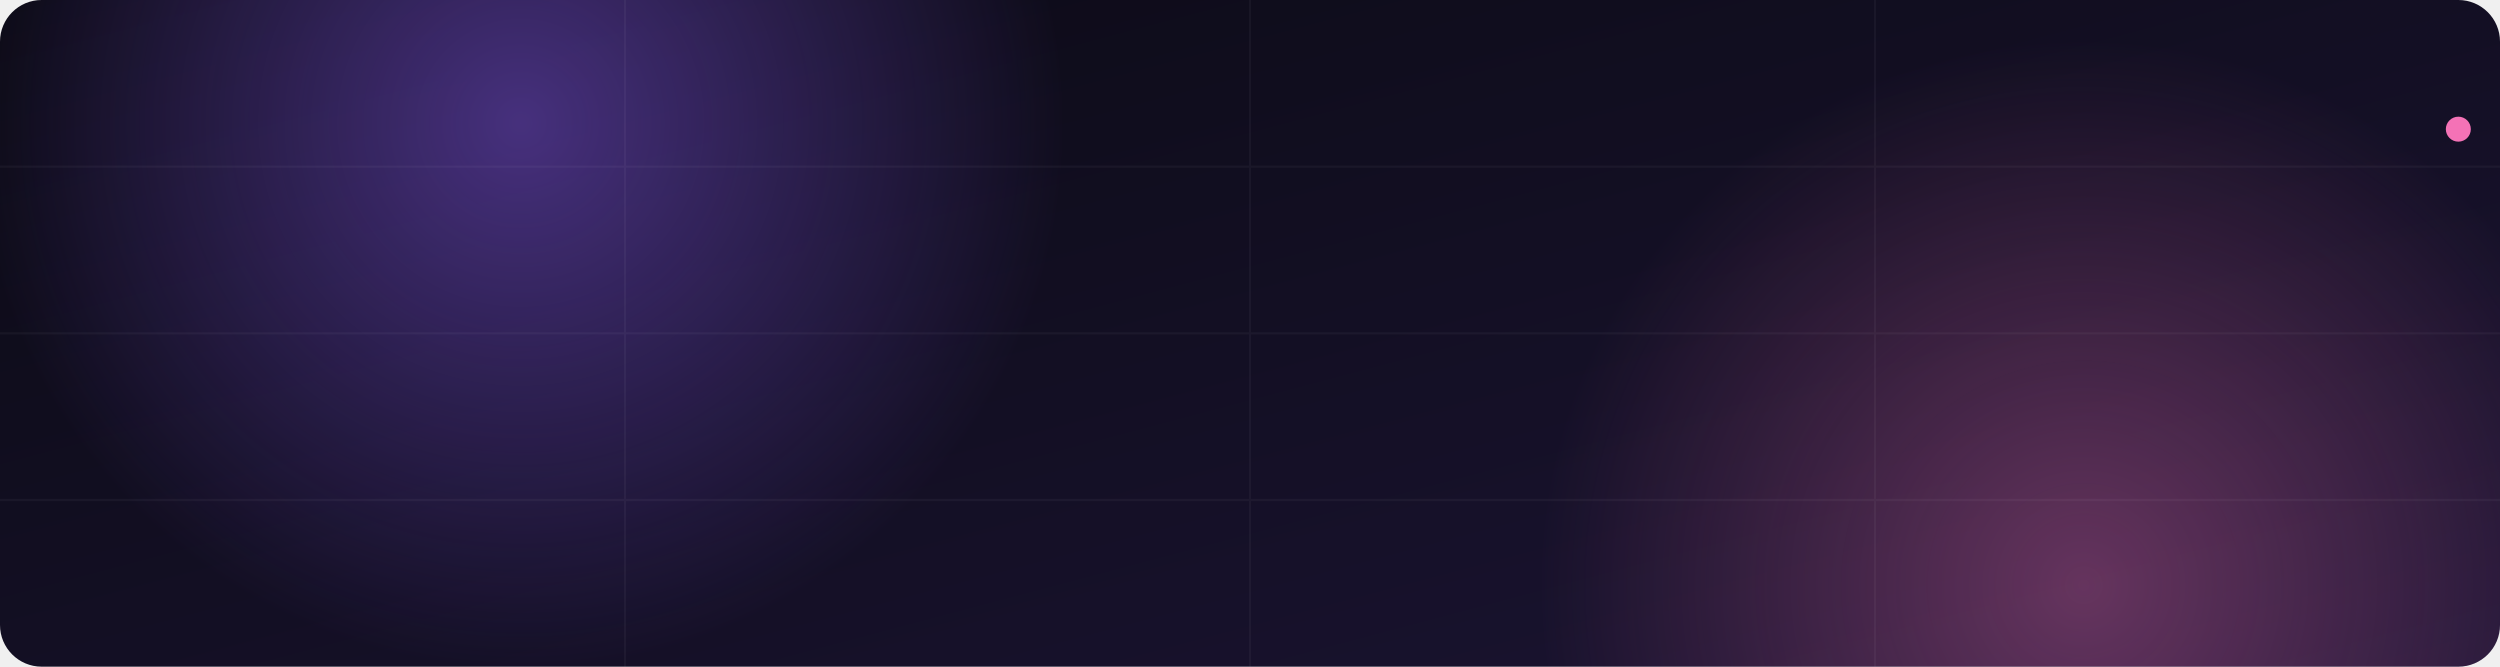
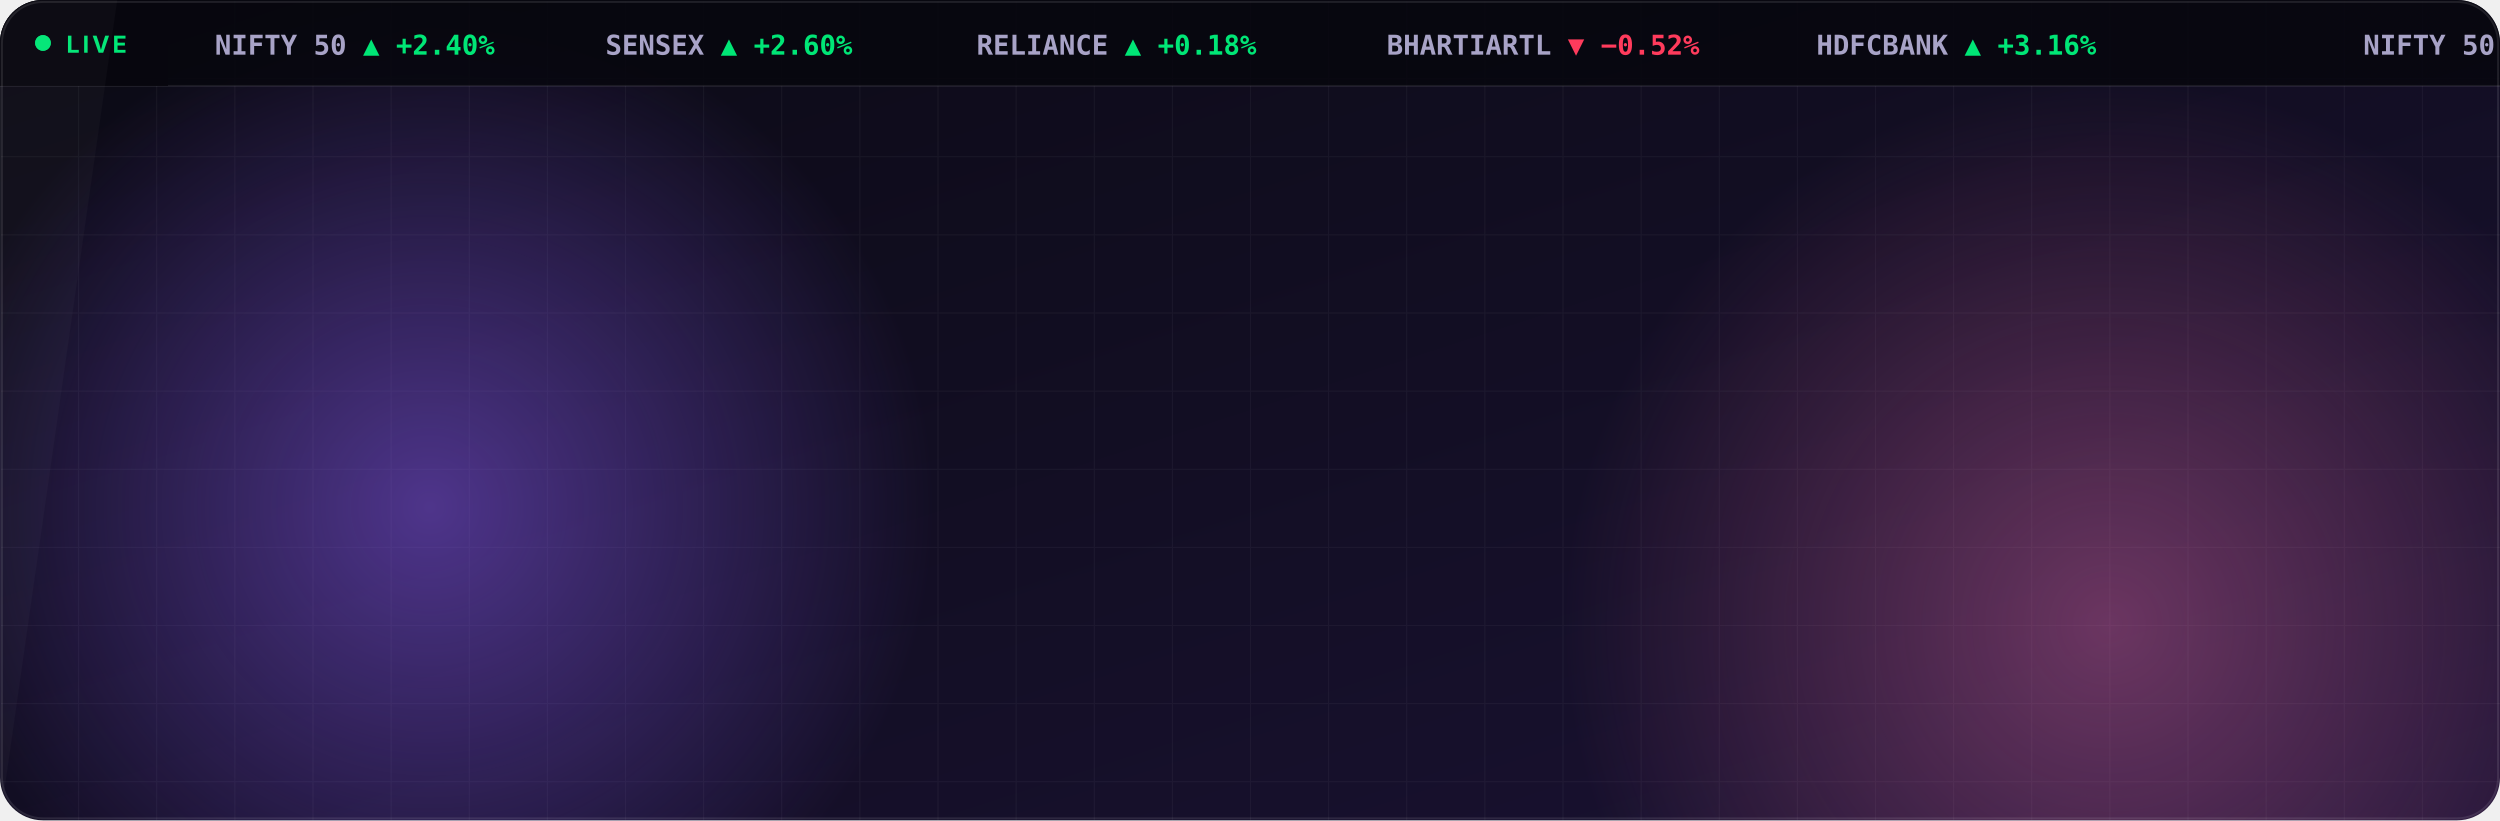
- <svg xmlns="http://www.w3.org/2000/svg" width="1200" height="320" viewBox="0 0 1200 320">
+ <svg xmlns="http://www.w3.org/2000/svg" width="1280" height="420" viewBox="0 0 1280 420" font-family="Inter,'Segoe UI',Helvetica,Arial,sans-serif">
  <defs>
    <linearGradient id="bg" x1="0" y1="0" x2="1" y2="1">
      <stop offset="0" stop-color="#0B0A14" />
-       <stop offset="1" stop-color="#1B1433" />
+       <stop offset="1" stop-color="#1A1233" />
    </linearGradient>
-     <linearGradient id="txt" x1="0" y1="0" x2="1" y2="0">
+     <linearGradient id="g" x1="0" y1="0" x2="1" y2="0">
+       <stop offset="0" stop-color="#8B5CF6" />
+       <stop offset="1" stop-color="#F472B6" />
+     </linearGradient>
+     <linearGradient id="gv" x1="0" y1="0" x2="0" y2="1">
      <stop offset="0" stop-color="#8B5CF6" />
      <stop offset="1" stop-color="#F472B6" />
    </linearGradient>
    <linearGradient id="line" x1="0" y1="0" x2="1" y2="0">
-       <stop offset="0" stop-color="#8B5CF6" stop-opacity="0" />
-       <stop offset="0.5" stop-color="#8B5CF6" />
-       <stop offset="1" stop-color="#F472B6" />
+       <stop offset="0" stop-color="#8B5CF6" />
+       <stop offset="0.6" stop-color="#C084FC" />
+       <stop offset="1" stop-color="#00E676" />
    </linearGradient>
-     <linearGradient id="fill" x1="0" y1="0" x2="0" y2="1">
-       <stop offset="0" stop-color="#8B5CF6" stop-opacity="0.35" />
+     <linearGradient id="area" x1="0" y1="0" x2="0" y2="1">
+       <stop offset="0" stop-color="#8B5CF6" stop-opacity="0.38" />
      <stop offset="1" stop-color="#8B5CF6" stop-opacity="0" />
    </linearGradient>
-     <radialGradient id="blobA">
-       <stop offset="0" stop-color="#8B5CF6" stop-opacity="0.45" />
+     <radialGradient id="oa">
+       <stop offset="0" stop-color="#8B5CF6" stop-opacity="0.5" />
      <stop offset="1" stop-color="#8B5CF6" stop-opacity="0" />
    </radialGradient>
-     <radialGradient id="blobB">
-       <stop offset="0" stop-color="#F472B6" stop-opacity="0.35" />
+     <radialGradient id="ob">
+       <stop offset="0" stop-color="#F472B6" stop-opacity="0.38" />
      <stop offset="1" stop-color="#F472B6" stop-opacity="0" />
    </radialGradient>
+     <pattern id="grid" width="40" height="40" patternUnits="userSpaceOnUse">
+       <path d="M40 0H0V40" fill="none" stroke="#fff" stroke-opacity="0.04" />
+     </pattern>
+     <filter id="glow" x="-50%" y="-50%" width="200%" height="200%">
+       <feGaussianBlur stdDeviation="5" result="b" />
+       <feMerge>
+         <feMergeNode in="b" />
+         <feMergeNode in="SourceGraphic" />
+       </feMerge>
+     </filter>
    <clipPath id="c">
-       <rect width="1200" height="320" rx="20" />
+       <rect width="1280" height="420" rx="22" />
+     </clipPath>
+     <clipPath id="tk">
+       <rect x="0" y="0" width="1280" height="44" />
    </clipPath>
  </defs>
  <style>
-     .a{animation:drift 9s ease-in-out infinite alternate}
-     .b{animation:drift 12s ease-in-out infinite alternate-reverse}
-     @keyframes drift{from{transform:translate(0,0)}to{transform:translate(60px,30px)}}
-     .draw{stroke-dasharray:1400;stroke-dashoffset:1400;animation:draw 3.5s ease-out forwards}
+     .oa{animation:da 10s ease-in-out infinite alternate}
+     .ob{animation:db 13s ease-in-out infinite alternate}
+     @keyframes da{to{transform:translate(120px,50px)}}
+     @keyframes db{to{transform:translate(-140px,-40px)}}
+     .tick{animation:scroll 34s linear infinite}
+     @keyframes scroll{to{transform:translateX(-1100px)}}
+     .draw{stroke-dasharray:1200;stroke-dashoffset:1200;animation:draw 3.2s .6s cubic-bezier(.4,0,.2,1) forwards}
    @keyframes draw{to{stroke-dashoffset:0}}
-     .area{opacity:0;animation:fade 1.5s 2.5s ease-out forwards}
+     .area{opacity:0;animation:fade 1.4s 2.4s ease-out forwards}
    @keyframes fade{to{opacity:1}}
-     .in{opacity:0;transform:translateY(14px);animation:rise 1s ease-out forwards}
-     .d1{animation-delay:.2s}.d2{animation-delay:.6s}.d3{animation-delay:1s}
+     .rise{opacity:0;transform:translateY(18px);animation:rise .9s ease-out forwards}
    @keyframes rise{to{opacity:1;transform:none}}
-     .dot{animation:pulse 1.6s ease-in-out infinite}
-     @keyframes pulse{50%{opacity:.25}}
-     text{font-family:-apple-system,'Segoe UI',Helvetica,Arial,sans-serif}
+     .bar{transform-box:fill-box;transform-origin:bottom;transform:scaleY(0);animation:grow .9s cubic-bezier(.3,1.4,.5,1) forwards}
+     @keyframes grow{to{transform:scaleY(1)}}
+     .pulse{transform-box:fill-box;transform-origin:center;animation:pulse 2s ease-out infinite}
+     @keyframes pulse{0%{transform:scale(1);opacity:.7}100%{transform:scale(4.5);opacity:0}}
+     .bolt{transform-box:fill-box;transform-origin:center;animation:bob 3.4s ease-in-out infinite}
+     @keyframes bob{0%,100%{transform:translateY(0) rotate(0)}50%{transform:translateY(-6px) rotate(-4deg)}}
+     .shine{animation:shine 5s ease-in-out 3s infinite}
+     @keyframes shine{0%{transform:translateX(-300px)}60%,100%{transform:translateX(900px)}}
+     .blink{animation:blink 1.1s steps(2) infinite}
+     @keyframes blink{50%{opacity:0}}
+     @media (prefers-reduced-motion:reduce){*{animation:none!important;opacity:1!important;transform:none!important;stroke-dashoffset:0!important}}
  </style>
  <g clip-path="url(#c)">
-     <rect width="1200" height="320" fill="url(#bg)" />
-     <circle class="a" cx="250" cy="60" r="260" fill="url(#blobA)" />
-     <circle class="b" cx="1000" cy="280" r="260" fill="url(#blobB)" />
-     <g stroke="#ffffff" stroke-opacity="0.04">
-       <path d="M0 80H1200M0 160H1200M0 240H1200M300 0V320M600 0V320M900 0V320" />
+     <rect width="1280" height="420" fill="url(#bg)" />
+     <rect width="1280" height="420" fill="url(#grid)" />
+     <circle class="oa" cx="220" cy="260" r="260" fill="url(#oa)" />
+     <circle class="ob" cx="1080" cy="320" r="280" fill="url(#ob)" />
+     <rect width="1280" height="44" fill="#07060E" fill-opacity="0.85" />
+     <line x1="0" y1="44" x2="1280" y2="44" stroke="#fff" stroke-opacity="0.08" />
+     <g clip-path="url(#tk)">
+       <g class="tick" font-family="'SF Mono',Menlo,Consolas,monospace" font-size="14" font-weight="600">
+         <g id="items">
+           <text x="110" y="28" fill="#A8A3C7">NIFTY 50 <tspan fill="#00E676">▲ +2.40%</tspan>
+           </text>
+           <text x="310" y="28" fill="#A8A3C7">SENSEX <tspan fill="#00E676">▲ +2.60%</tspan>
+           </text>
+           <text x="500" y="28" fill="#A8A3C7">RELIANCE <tspan fill="#00E676">▲ +0.18%</tspan>
+           </text>
+           <text x="710" y="28" fill="#A8A3C7">BHARTIARTL <tspan fill="#FF3B5C">▼ −0.52%</tspan>
+           </text>
+           <text x="930" y="28" fill="#A8A3C7">HDFCBANK <tspan fill="#00E676">▲ +3.16%</tspan>
+           </text>
+         </g>
+         <g transform="translate(1100 0)">
+           <text x="110" y="28" fill="#A8A3C7">NIFTY 50 <tspan fill="#00E676">▲ +2.40%</tspan>
+           </text>
+           <text x="310" y="28" fill="#A8A3C7">SENSEX <tspan fill="#00E676">▲ +2.60%</tspan>
+           </text>
+           <text x="500" y="28" fill="#A8A3C7">RELIANCE <tspan fill="#00E676">▲ +0.18%</tspan>
+           </text>
+           <text x="710" y="28" fill="#A8A3C7">BHARTIARTL <tspan fill="#FF3B5C">▼ −0.52%</tspan>
+           </text>
+           <text x="930" y="28" fill="#A8A3C7">HDFCBANK <tspan fill="#00E676">▲ +3.16%</tspan>
+           </text>
+         </g>
+         <g transform="translate(2200 0)">
+           <text x="110" y="28" fill="#A8A3C7">NIFTY 50 <tspan fill="#00E676">▲ +2.40%</tspan>
+           </text>
+           <text x="310" y="28" fill="#A8A3C7">SENSEX <tspan fill="#00E676">▲ +2.60%</tspan>
+           </text>
+         </g>
+       </g>
    </g>
-     <path class="area" d="M0 250 C120 240 160 200 260 215 S420 150 520 170 S700 90 800 110 S1000 40 1200 60 V320 H0Z" fill="url(#fill)" />
-     <path class="draw" d="M0 250 C120 240 160 200 260 215 S420 150 520 170 S700 90 800 110 S1000 40 1200 60" fill="none" stroke="url(#line)" stroke-width="3" stroke-linecap="round" />
-     <circle class="dot" cx="1180" cy="62" r="6" fill="#F472B6" />
-     <text class="in d1" x="600" y="140" text-anchor="middle" font-size="76" font-weight="800" fill="url(#txt)">FinSight AI</text>
-     <text class="in d2" x="600" y="190" text-anchor="middle" font-size="24" fill="#E7E4FF">Research Indian stocks. Track a portfolio. Ask an AI.</text>
-     <text class="in d3" x="600" y="232" text-anchor="middle" font-size="16" letter-spacing="3" fill="#A29FC0">LIVE DATA · 265 NSE STOCKS · GEMINI ANALYSIS</text>
+     <rect width="86" height="44" fill="#07060E" />
+     <circle cx="22" cy="22" r="4" fill="#00E676" />
+     <circle class="pulse" cx="22" cy="22" r="4" fill="#00E676" />
+     <text x="34" y="27" font-size="12" font-weight="700" fill="#00E676" letter-spacing="1.5">LIVE</text>
+     <g class="rise" style="animation-delay:.2s">
+       <g class="bolt">
+         <rect x="80" y="110" width="76" height="76" rx="20" fill="url(#gv)" filter="url(#glow)" />
+         <path d="M122 127 L100 157 H117 L112 178 L136 146 H119 Z" fill="#fff" />
+       </g>
+     </g>
+     <g class="rise" style="animation-delay:.45s">
+       <text x="176" y="170" font-size="70" font-weight="800" fill="#fff" letter-spacing="-2">FinSight <tspan fill="url(#g)">AI</tspan>
+       </text>
+     </g>
+     <g class="rise" style="animation-delay:.8s">
+       <text x="82" y="228" font-size="24" fill="#C9C5E6" font-weight="500">Research Indian stocks with live data and an AI that</text>
+       <text x="82" y="259" font-size="24" fill="#C9C5E6" font-weight="500">shows its sources<tspan class="blink" fill="#8B5CF6">▍</tspan>
+       </text>
+     </g>
+     <g font-size="14" font-weight="600" fill="#D8D2FF">
+       <g class="rise" style="animation-delay:1.2s">
+         <rect x="82" y="300" width="92" height="34" rx="17" fill="#8B5CF6" fill-opacity="0.15" stroke="#8B5CF6" stroke-opacity="0.5" />
+         <text x="128" y="322" text-anchor="middle">React 19</text>
+       </g>
+       <g class="rise" style="animation-delay:1.35s">
+         <rect x="184" y="300" width="94" height="34" rx="17" fill="#8B5CF6" fill-opacity="0.15" stroke="#8B5CF6" stroke-opacity="0.5" />
+         <text x="231" y="322" text-anchor="middle">Node API</text>
+       </g>
+       <g class="rise" style="animation-delay:1.5s">
+         <rect x="288" y="300" width="100" height="34" rx="17" fill="#8B5CF6" fill-opacity="0.15" stroke="#8B5CF6" stroke-opacity="0.5" />
+         <text x="338" y="322" text-anchor="middle">MongoDB</text>
+       </g>
+       <g class="rise" style="animation-delay:1.65s">
+         <rect x="398" y="300" width="110" height="34" rx="17" fill="#F472B6" fill-opacity="0.15" stroke="#F472B6" stroke-opacity="0.5" />
+         <text x="453" y="322" text-anchor="middle">Gemini AI</text>
+       </g>
+       <g class="rise" style="animation-delay:1.8s">
+         <rect x="518" y="300" width="104" height="34" rx="17" fill="#00E676" fill-opacity="0.12" stroke="#00E676" stroke-opacity="0.45" />
+         <text x="570" y="322" text-anchor="middle">265 stocks</text>
+       </g>
+     </g>
+     <g class="rise" style="animation-delay:.5s">
+       <rect x="700" y="86" width="500" height="290" rx="22" fill="#14112A" fill-opacity="0.86" stroke="#fff" stroke-opacity="0.1" />
+       <text x="728" y="122" font-size="13" fill="#8F8AB5" font-weight="600" letter-spacing="2">NIFTY 50</text>
+       <text x="728" y="162" font-size="38" font-weight="800" fill="#fff" font-family="'SF Mono',Menlo,Consolas,monospace">24,536.60</text>
+       <rect x="962" y="138" width="92" height="30" rx="15" fill="#00E676" fill-opacity="0.16" />
+       <text x="1008" y="159" font-size="15" font-weight="700" fill="#00E676" text-anchor="middle">▲ +2.40%</text>
+       <g stroke="#fff" stroke-opacity="0.06">
+         <line x1="728" y1="215" x2="1172" y2="215" />
+         <line x1="728" y1="255" x2="1172" y2="255" />
+         <line x1="728" y1="295" x2="1172" y2="295" />
+       </g>
+       <path class="area" d="M728 330 C760 320 775 300 800 306 S850 330 880 296 S930 270 960 280 S1010 262 1040 240 S1100 212 1132 214 L1172 196 L1172 340 L728 340Z" fill="url(#area)" />
+       <path class="draw" d="M728 330 C760 320 775 300 800 306 S850 330 880 296 S930 270 960 280 S1010 262 1040 240 S1100 212 1132 214 L1172 196" fill="none" stroke="url(#line)" stroke-width="4" stroke-linecap="round" stroke-linejoin="round" filter="url(#glow)" />
+       <g class="area">
+         <circle cx="1172" cy="196" r="6" fill="#00E676" />
+         <circle class="pulse" cx="1172" cy="196" r="6" fill="#00E676" />
+       </g>
+       <g fill="url(#gv)" fill-opacity="0.55">
+         <rect class="bar" style="animation-delay:2.0s" x="740" y="346" width="14" height="14" rx="3" />
+         <rect class="bar" style="animation-delay:2.1s" x="772" y="340" width="14" height="20" rx="3" />
+         <rect class="bar" style="animation-delay:2.2s" x="804" y="344" width="14" height="16" rx="3" />
+         <rect class="bar" style="animation-delay:2.3s" x="836" y="334" width="14" height="26" rx="3" />
+         <rect class="bar" style="animation-delay:2.4s" x="868" y="342" width="14" height="18" rx="3" />
+         <rect class="bar" style="animation-delay:2.5s" x="900" y="330" width="14" height="30" rx="3" />
+         <rect class="bar" style="animation-delay:2.6s" x="932" y="338" width="14" height="22" rx="3" />
+         <rect class="bar" style="animation-delay:2.7s" x="964" y="332" width="14" height="28" rx="3" />
+         <rect class="bar" style="animation-delay:2.8s" x="996" y="340" width="14" height="20" rx="3" />
+         <rect class="bar" style="animation-delay:2.9s" x="1028" y="328" width="14" height="32" rx="3" />
+         <rect class="bar" style="animation-delay:3.0s" x="1060" y="336" width="14" height="24" rx="3" />
+         <rect class="bar" style="animation-delay:3.1s" x="1092" y="326" width="14" height="34" rx="3" />
+         <rect class="bar" style="animation-delay:3.2s" x="1124" y="332" width="14" height="28" rx="3" />
+         <rect class="bar" style="animation-delay:3.3s" x="1156" y="322" width="14" height="38" rx="3" />
+       </g>
+     </g>
+     <g class="shine" opacity="0.5">
+       <path d="M0 0 L60 0 L0 420 L-60 420Z" fill="#fff" fill-opacity="0.05" />
+     </g>
+     <rect x="1" y="1" width="1278" height="418" rx="21" fill="none" stroke="#fff" stroke-opacity="0.1" />
  </g>
</svg>
